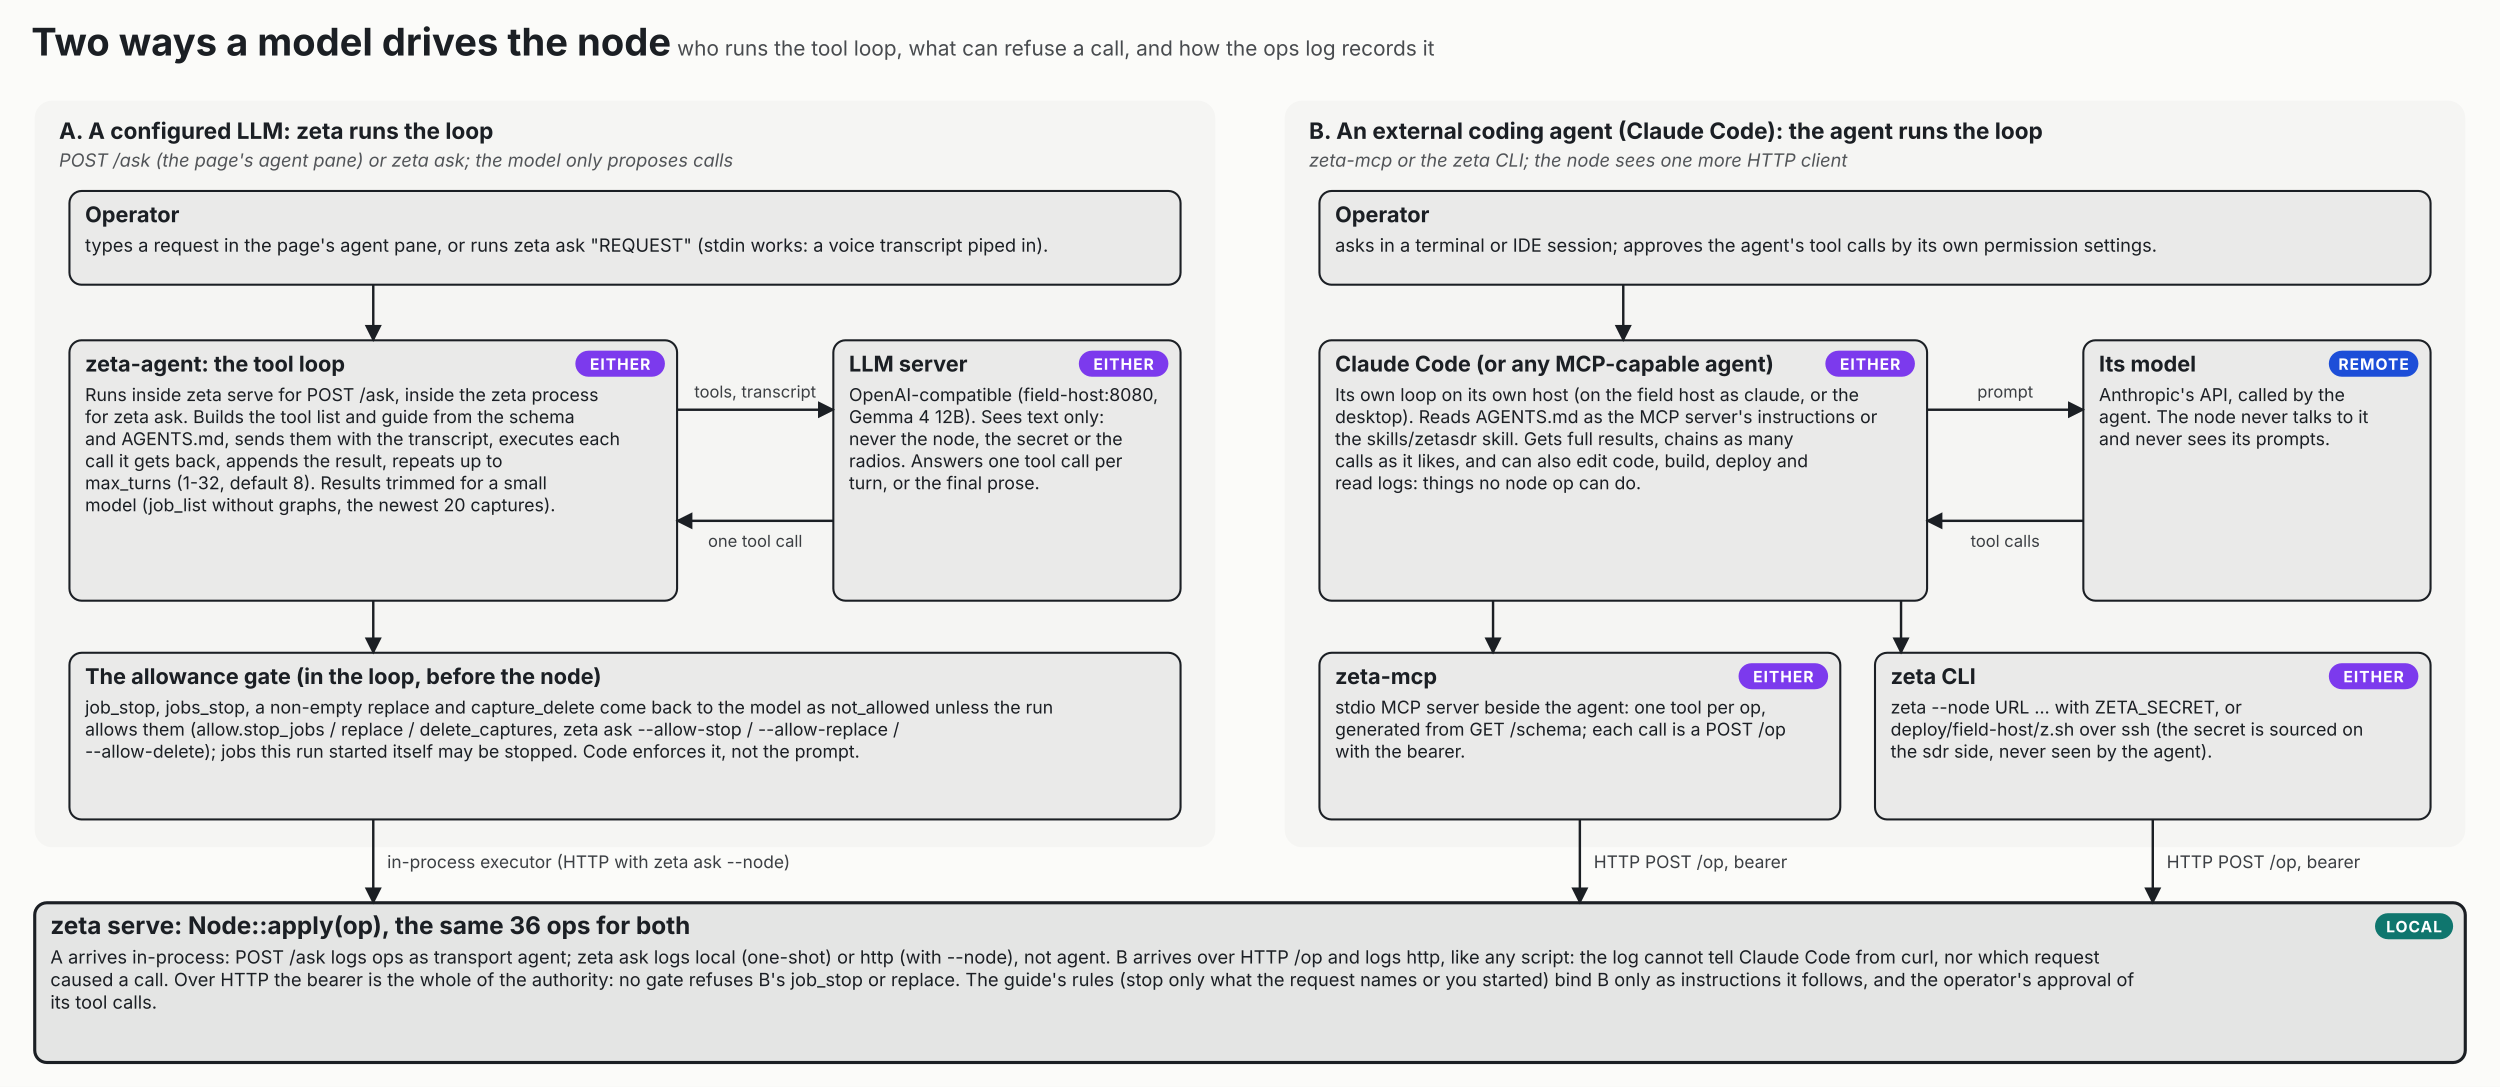
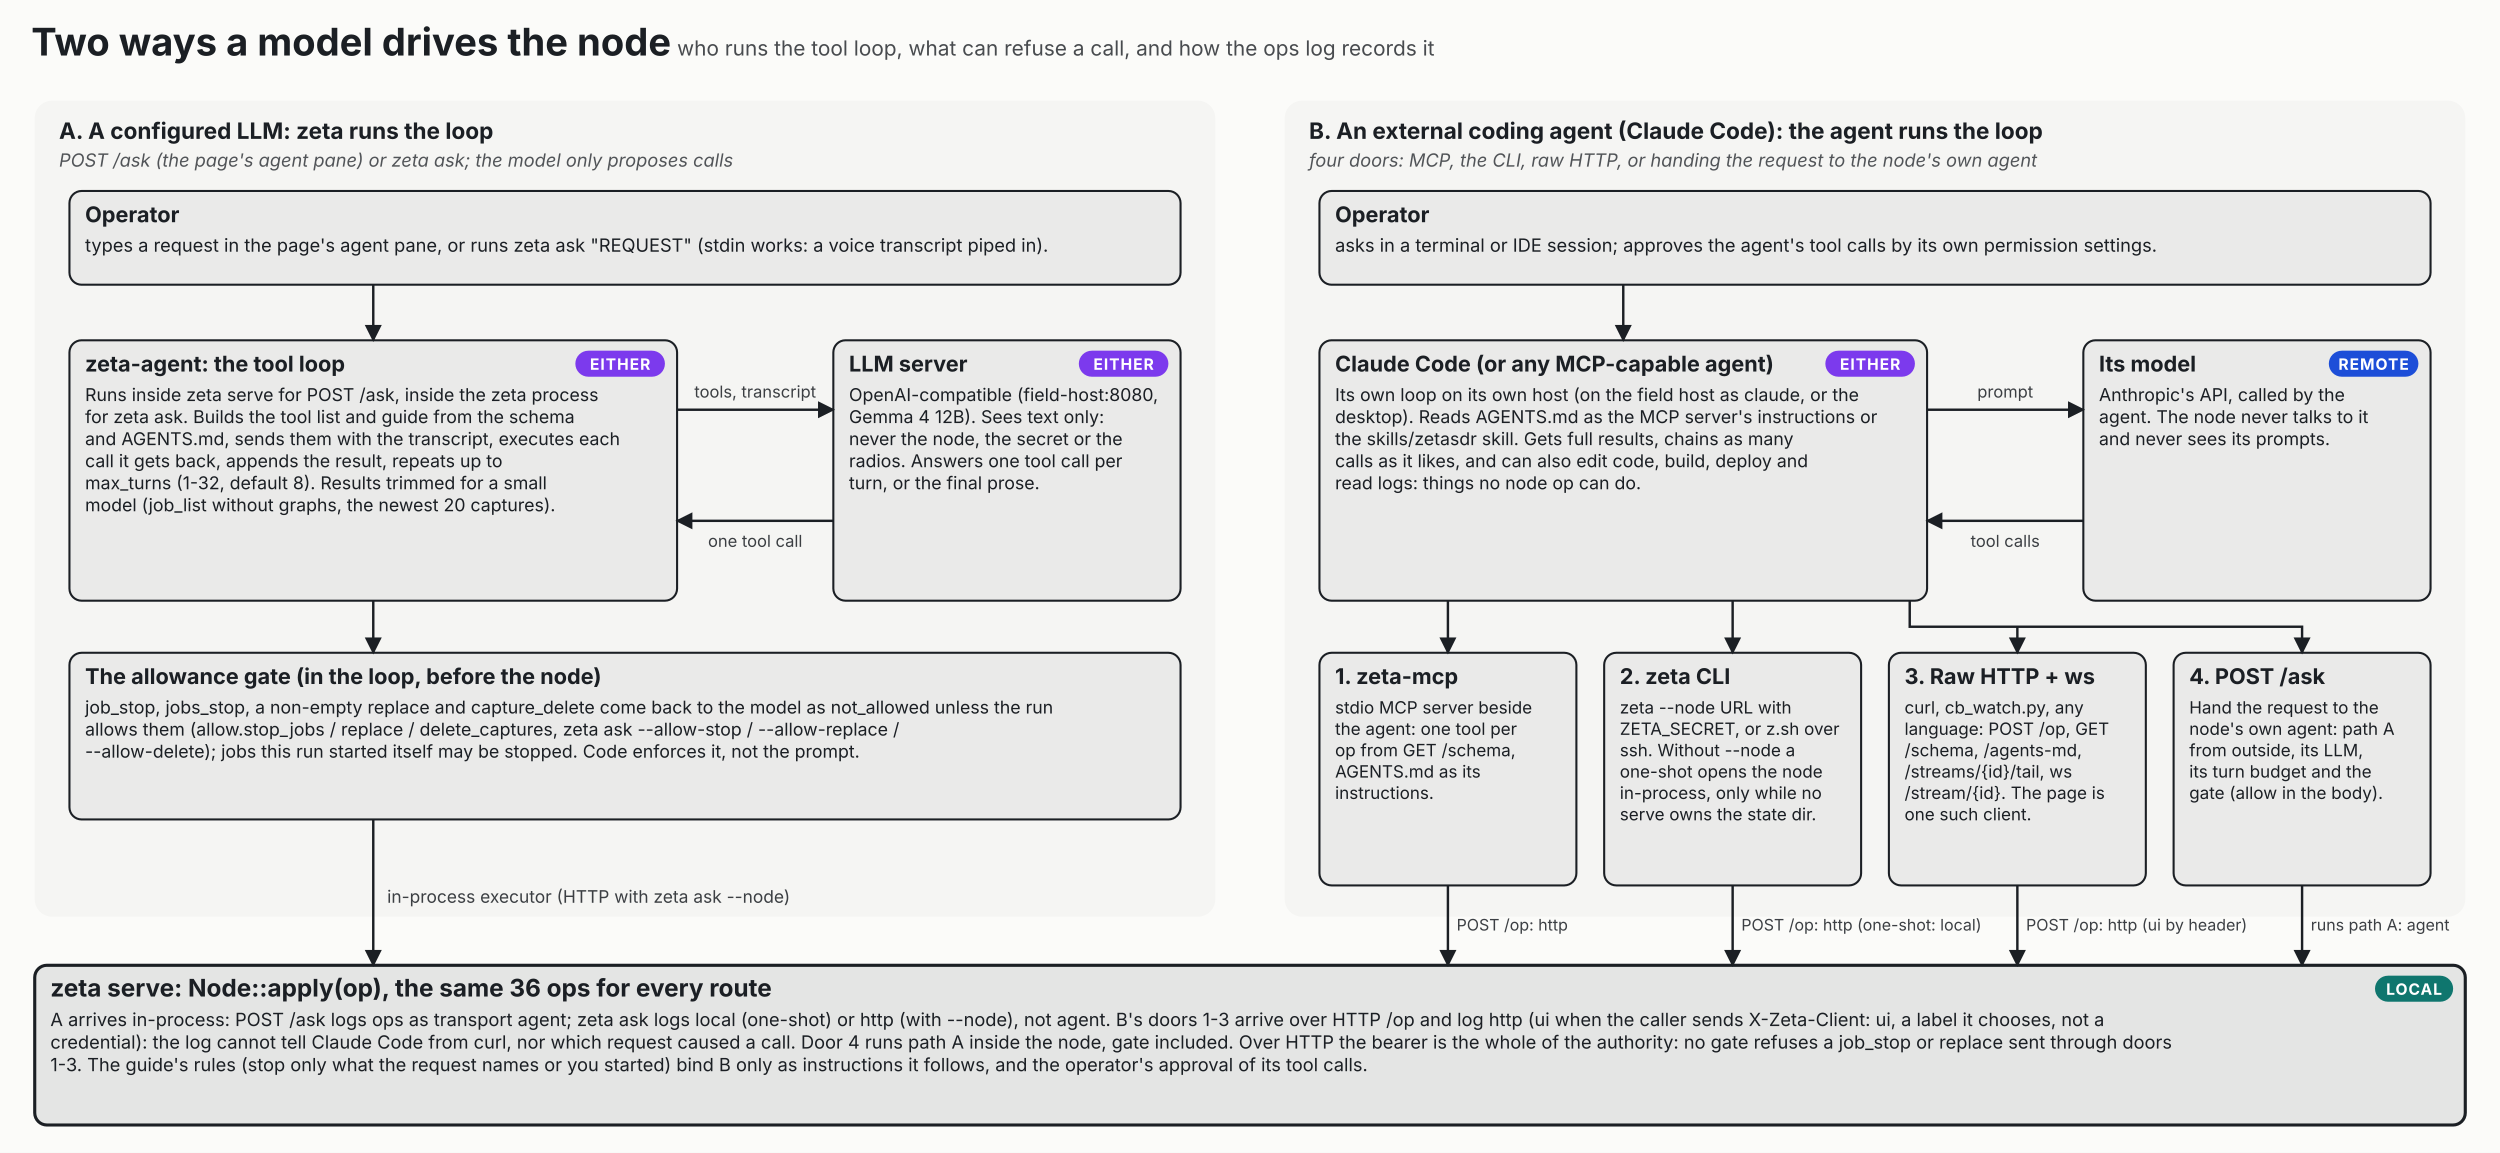
- <svg xmlns="http://www.w3.org/2000/svg" viewBox="0 0 1440 626" width="1440" height="626" role="img" aria-label="Two agent paths: a configured LLM proposes calls that zeta-agent executes behind an allowance gate; an external coding agent runs its own loop and calls the node over HTTP through zeta-mcp or the CLI, with no gate." font-family="Inter, 'Segoe UI', Helvetica, Arial, sans-serif" fill="currentColor" style="color:#1b1f24">
+ <svg xmlns="http://www.w3.org/2000/svg" viewBox="0 0 1440 664" width="1440" height="664" role="img" aria-label="Two agent paths: a configured LLM proposes calls that zeta-agent executes behind an allowance gate; an external coding agent runs its own loop and reaches the node through zeta-mcp, the CLI or raw HTTP with no gate, or hands the request to the node's own agent through POST /ask." font-family="Inter, 'Segoe UI', Helvetica, Arial, sans-serif" fill="currentColor" style="color:#1b1f24">
  <defs>
    <marker id="arrow" viewBox="0 0 10 10" refX="9" refY="5" markerWidth="7" markerHeight="7" orient="auto-start-reverse">
      <path d="M 0 0 L 10 5 L 0 10 z" fill="currentColor" />
    </marker>
    <marker id="arrow-start" viewBox="0 0 10 10" refX="1" refY="5" markerWidth="7" markerHeight="7" orient="auto-start-reverse">
      <path d="M 10 0 L 0 5 L 10 10 z" fill="currentColor" />
    </marker>
  </defs>
-   <rect x="0" y="0" width="1440" height="626" fill="#fbfbf9" />
+   <rect x="0" y="0" width="1440" height="664" fill="#fbfbf9" />
  <text x="18" y="32" font-size="22" text-anchor="start" opacity="1" font-weight="700">Two ways a model drives the node</text>
  <text x="390" y="32" font-size="12" text-anchor="start" opacity="0.8">who runs the tool loop, what can refuse a call, and how the ops log records it</text>
-   <rect x="20" y="58" width="680" height="430" rx="10" fill="currentColor" fill-opacity="0.025" />
+   <rect x="20" y="58" width="680" height="470" rx="10" fill="currentColor" fill-opacity="0.025" />
  <text x="34" y="80" font-size="13" text-anchor="start" opacity="1" font-weight="700">A. A configured LLM: zeta runs the loop</text>
  <text x="34" y="96" font-size="10.5" text-anchor="start" opacity="0.75" font-style="italic">POST /ask (the page's agent pane) or zeta ask; the model only proposes calls</text>
-   <rect x="740" y="58" width="680" height="430" rx="10" fill="currentColor" fill-opacity="0.025" />
+   <rect x="740" y="58" width="680" height="470" rx="10" fill="currentColor" fill-opacity="0.025" />
  <text x="754" y="80" font-size="13" text-anchor="start" opacity="1" font-weight="700">B. An external coding agent (Claude Code): the agent runs the loop</text>
-   <text x="754" y="96" font-size="10.5" text-anchor="start" opacity="0.75" font-style="italic">zeta-mcp or the zeta CLI; the node sees one more HTTP client</text>
+   <text x="754" y="96" font-size="10.5" text-anchor="start" opacity="0.75" font-style="italic">four doors: MCP, the CLI, raw HTTP, or handing the request to the node's own agent</text>
  <rect x="40" y="110" width="640" height="54" rx="7" fill="currentColor" fill-opacity="0.05" stroke="currentColor" stroke-width="1.2" />
  <text x="49" y="128" font-size="12.5" font-weight="700">Operator</text>
  <text x="49" y="145" font-size="10.5">
    <tspan x="49" dy="0">types a request in the page's agent pane, or runs zeta ask "REQUEST" (stdin works: a voice transcript piped in).</tspan>
  </text>
  <rect x="40" y="196" width="350" height="150" rx="7" fill="currentColor" fill-opacity="0.05" stroke="currentColor" stroke-width="1.2" />
  <text x="49" y="214" font-size="12.5" font-weight="700">zeta-agent: the tool loop</text>
  <rect x="331.4" y="202" width="51.6" height="15" rx="7.5" fill="#7c3aed" />
  <text x="357.2" y="213" font-size="9" font-weight="700" letter-spacing="0.06em" text-anchor="middle" fill="#ffffff">EITHER</text>
  <text x="49" y="231" font-size="10.2">
    <tspan x="49" dy="0">Runs inside zeta serve for POST /ask, inside the zeta process</tspan>
    <tspan x="49" dy="12.7">for zeta ask. Builds the tool list and guide from the schema</tspan>
    <tspan x="49" dy="12.7">and AGENTS.md, sends them with the transcript, executes each</tspan>
    <tspan x="49" dy="12.7">call it gets back, appends the result, repeats up to</tspan>
    <tspan x="49" dy="12.7">max_turns (1-32, default 8). Results trimmed for a small</tspan>
    <tspan x="49" dy="12.7">model (job_list without graphs, the newest 20 captures).</tspan>
  </text>
  <rect x="480" y="196" width="200" height="150" rx="7" fill="currentColor" fill-opacity="0.05" stroke="currentColor" stroke-width="1.2" />
  <text x="489" y="214" font-size="12.5" font-weight="700">LLM server</text>
  <rect x="621.4" y="202" width="51.6" height="15" rx="7.5" fill="#7c3aed" />
  <text x="647.2" y="213" font-size="9" font-weight="700" letter-spacing="0.06em" text-anchor="middle" fill="#ffffff">EITHER</text>
  <text x="489" y="231" font-size="10.2">
    <tspan x="489" dy="0">OpenAI-compatible (field-host:8080,</tspan>
    <tspan x="489" dy="12.7">Gemma 4 12B). Sees text only:</tspan>
    <tspan x="489" dy="12.7">never the node, the secret or the</tspan>
    <tspan x="489" dy="12.7">radios. Answers one tool call per</tspan>
    <tspan x="489" dy="12.7">turn, or the final prose.</tspan>
  </text>
  <path d="M 390 236 L 480 236" fill="none" stroke="currentColor" stroke-width="1.4" marker-end="url(#arrow)" />
  <text x="435" y="229" font-size="9.5" text-anchor="middle" opacity="0.85">tools, transcript</text>
  <path d="M 480 300 L 390 300" fill="none" stroke="currentColor" stroke-width="1.4" marker-end="url(#arrow)" />
  <text x="435" y="315" font-size="9.5" text-anchor="middle" opacity="0.85">one tool call</text>
  <path d="M 215 164 L 215 196" fill="none" stroke="currentColor" stroke-width="1.4" marker-end="url(#arrow)" />
  <rect x="40" y="376" width="640" height="96" rx="7" fill="currentColor" fill-opacity="0.05" stroke="currentColor" stroke-width="1.2" />
  <text x="49" y="394" font-size="12.5" font-weight="700">The allowance gate (in the loop, before the node)</text>
  <text x="49" y="411" font-size="10.2">
    <tspan x="49" dy="0">job_stop, jobs_stop, a non-empty replace and capture_delete come back to the model as not_allowed unless the run</tspan>
    <tspan x="49" dy="12.7">allows them (allow.stop_jobs / replace / delete_captures, zeta ask --allow-stop / --allow-replace /</tspan>
    <tspan x="49" dy="12.7">--allow-delete); jobs this run started itself may be stopped. Code enforces it, not the prompt.</tspan>
  </text>
  <path d="M 215 346 L 215 376" fill="none" stroke="currentColor" stroke-width="1.4" marker-end="url(#arrow)" />
  <rect x="760" y="110" width="640" height="54" rx="7" fill="currentColor" fill-opacity="0.05" stroke="currentColor" stroke-width="1.2" />
  <text x="769" y="128" font-size="12.5" font-weight="700">Operator</text>
  <text x="769" y="145" font-size="10.5">
    <tspan x="769" dy="0">asks in a terminal or IDE session; approves the agent's tool calls by its own permission settings.</tspan>
  </text>
  <rect x="760" y="196" width="350" height="150" rx="7" fill="currentColor" fill-opacity="0.05" stroke="currentColor" stroke-width="1.2" />
  <text x="769" y="214" font-size="12.5" font-weight="700">Claude Code (or any MCP-capable agent)</text>
  <rect x="1051.4" y="202" width="51.6" height="15" rx="7.5" fill="#7c3aed" />
  <text x="1077.2" y="213" font-size="9" font-weight="700" letter-spacing="0.06em" text-anchor="middle" fill="#ffffff">EITHER</text>
  <text x="769" y="231" font-size="10.2">
    <tspan x="769" dy="0">Its own loop on its own host (on the field host as claude, or the</tspan>
    <tspan x="769" dy="12.7">desktop). Reads AGENTS.md as the MCP server's instructions or</tspan>
    <tspan x="769" dy="12.7">the skills/zetasdr skill. Gets full results, chains as many</tspan>
    <tspan x="769" dy="12.7">calls as it likes, and can also edit code, build, deploy and</tspan>
    <tspan x="769" dy="12.7">read logs: things no node op can do.</tspan>
  </text>
  <rect x="1200" y="196" width="200" height="150" rx="7" fill="currentColor" fill-opacity="0.05" stroke="currentColor" stroke-width="1.2" />
  <text x="1209" y="214" font-size="12.5" font-weight="700">Its model</text>
  <rect x="1341.4" y="202" width="51.6" height="15" rx="7.5" fill="#1d4ed8" />
  <text x="1367.2" y="213" font-size="9" font-weight="700" letter-spacing="0.06em" text-anchor="middle" fill="#ffffff">REMOTE</text>
  <text x="1209" y="231" font-size="10.2">
    <tspan x="1209" dy="0">Anthropic's API, called by the</tspan>
    <tspan x="1209" dy="12.7">agent. The node never talks to it</tspan>
    <tspan x="1209" dy="12.7">and never sees its prompts.</tspan>
  </text>
  <path d="M 1110 236 L 1200 236" fill="none" stroke="currentColor" stroke-width="1.4" marker-end="url(#arrow)" />
  <text x="1155" y="229" font-size="9.5" text-anchor="middle" opacity="0.85">prompt</text>
  <path d="M 1200 300 L 1110 300" fill="none" stroke="currentColor" stroke-width="1.4" marker-end="url(#arrow)" />
  <text x="1155" y="315" font-size="9.5" text-anchor="middle" opacity="0.85">tool calls</text>
  <path d="M 935 164 L 935 196" fill="none" stroke="currentColor" stroke-width="1.4" marker-end="url(#arrow)" />
-   <rect x="760" y="376" width="300" height="96" rx="7" fill="currentColor" fill-opacity="0.05" stroke="currentColor" stroke-width="1.2" />
-   <text x="769" y="394" font-size="12.5" font-weight="700">zeta-mcp</text>
-   <rect x="1001.4" y="382" width="51.6" height="15" rx="7.5" fill="#7c3aed" />
-   <text x="1027.2" y="393" font-size="9" font-weight="700" letter-spacing="0.06em" text-anchor="middle" fill="#ffffff">EITHER</text>
-   <text x="769" y="411" font-size="10.2">
-     <tspan x="769" dy="0">stdio MCP server beside the agent: one tool per op,</tspan>
-     <tspan x="769" dy="12.7">generated from GET /schema; each call is a POST /op</tspan>
-     <tspan x="769" dy="12.7">with the bearer.</tspan>
+   <rect x="760" y="376" width="148" height="134" rx="7" fill="currentColor" fill-opacity="0.05" stroke="currentColor" stroke-width="1.2" />
+   <text x="769" y="394" font-size="12.5" font-weight="700">1. zeta-mcp</text>
+   <text x="769" y="411" font-size="9.8">
+     <tspan x="769" dy="0">stdio MCP server beside</tspan>
+     <tspan x="769" dy="12.3">the agent: one tool per</tspan>
+     <tspan x="769" dy="12.3">op from GET /schema,</tspan>
+     <tspan x="769" dy="12.3">AGENTS.md as its</tspan>
+     <tspan x="769" dy="12.3">instructions.</tspan>
  </text>
-   <rect x="1080" y="376" width="320" height="96" rx="7" fill="currentColor" fill-opacity="0.05" stroke="currentColor" stroke-width="1.2" />
-   <text x="1089" y="394" font-size="12.5" font-weight="700">zeta CLI</text>
-   <rect x="1341.4" y="382" width="51.6" height="15" rx="7.5" fill="#7c3aed" />
-   <text x="1367.2" y="393" font-size="9" font-weight="700" letter-spacing="0.06em" text-anchor="middle" fill="#ffffff">EITHER</text>
-   <text x="1089" y="411" font-size="10.2">
-     <tspan x="1089" dy="0">zeta --node URL ... with ZETA_SECRET, or</tspan>
-     <tspan x="1089" dy="12.7">deploy/field-host/z.sh over ssh (the secret is sourced on</tspan>
-     <tspan x="1089" dy="12.7">the sdr side, never seen by the agent).</tspan>
+   <rect x="924" y="376" width="148" height="134" rx="7" fill="currentColor" fill-opacity="0.05" stroke="currentColor" stroke-width="1.2" />
+   <text x="933" y="394" font-size="12.5" font-weight="700">2. zeta CLI</text>
+   <text x="933" y="411" font-size="9.8">
+     <tspan x="933" dy="0">zeta --node URL with</tspan>
+     <tspan x="933" dy="12.3">ZETA_SECRET, or z.sh over</tspan>
+     <tspan x="933" dy="12.3">ssh. Without --node a</tspan>
+     <tspan x="933" dy="12.3">one-shot opens the node</tspan>
+     <tspan x="933" dy="12.3">in-process, only while no</tspan>
+     <tspan x="933" dy="12.3">serve owns the state dir.</tspan>
  </text>
-   <path d="M 860 346 L 860 376" fill="none" stroke="currentColor" stroke-width="1.4" marker-end="url(#arrow)" />
-   <path d="M 1095 346 L 1095 376" fill="none" stroke="currentColor" stroke-width="1.4" marker-end="url(#arrow)" />
-   <rect x="20" y="520" width="1400" height="92" rx="7" fill="currentColor" fill-opacity="0.1" stroke="currentColor" stroke-width="1.8" />
-   <text x="29" y="538" font-size="14" font-weight="700">zeta serve: Node::apply(op), the same 36 ops for both</text>
-   <rect x="1368.0" y="526" width="45.0" height="15" rx="7.5" fill="#0f766e" />
-   <text x="1390.5" y="537" font-size="9" font-weight="700" letter-spacing="0.06em" text-anchor="middle" fill="#ffffff">LOCAL</text>
-   <text x="29" y="555" font-size="10.5">
-     <tspan x="29" dy="0">A arrives in-process: POST /ask logs ops as transport agent; zeta ask logs local (one-shot) or http (with --node), not agent. B arrives over HTTP /op and logs http, like any script: the log cannot tell Claude Code from curl, nor which request</tspan>
-     <tspan x="29" dy="13.0">caused a call. Over HTTP the bearer is the whole of the authority: no gate refuses B's job_stop or replace. The guide's rules (stop only what the request names or you started) bind B only as instructions it follows, and the operator's approval of</tspan>
-     <tspan x="29" dy="13.0">its tool calls.</tspan>
+   <rect x="1088" y="376" width="148" height="134" rx="7" fill="currentColor" fill-opacity="0.05" stroke="currentColor" stroke-width="1.2" />
+   <text x="1097" y="394" font-size="12.5" font-weight="700">3. Raw HTTP + ws</text>
+   <text x="1097" y="411" font-size="9.8">
+     <tspan x="1097" dy="0">curl, cb_watch.py, any</tspan>
+     <tspan x="1097" dy="12.3">language: POST /op, GET</tspan>
+     <tspan x="1097" dy="12.3">/schema, /agents-md,</tspan>
+     <tspan x="1097" dy="12.3">/streams/{id}/tail, ws</tspan>
+     <tspan x="1097" dy="12.3">/stream/{id}. The page is</tspan>
+     <tspan x="1097" dy="12.3">one such client.</tspan>
  </text>
-   <path d="M 215 472 L 215 520" fill="none" stroke="currentColor" stroke-width="1.4" marker-end="url(#arrow)" />
-   <text x="223" y="500" font-size="10" text-anchor="start" opacity="0.85">in-process executor (HTTP with zeta ask --node)</text>
-   <path d="M 910 472 L 910 520" fill="none" stroke="currentColor" stroke-width="1.4" marker-end="url(#arrow)" />
-   <text x="918" y="500" font-size="10" text-anchor="start" opacity="0.85">HTTP POST /op, bearer</text>
-   <path d="M 1240 472 L 1240 520" fill="none" stroke="currentColor" stroke-width="1.4" marker-end="url(#arrow)" />
-   <text x="1248" y="500" font-size="10" text-anchor="start" opacity="0.85">HTTP POST /op, bearer</text>
+   <rect x="1252" y="376" width="148" height="134" rx="7" fill="currentColor" fill-opacity="0.05" stroke="currentColor" stroke-width="1.2" />
+   <text x="1261" y="394" font-size="12.5" font-weight="700">4. POST /ask</text>
+   <text x="1261" y="411" font-size="9.8">
+     <tspan x="1261" dy="0">Hand the request to the</tspan>
+     <tspan x="1261" dy="12.3">node's own agent: path A</tspan>
+     <tspan x="1261" dy="12.3">from outside, its LLM,</tspan>
+     <tspan x="1261" dy="12.3">its turn budget and the</tspan>
+     <tspan x="1261" dy="12.3">gate (allow in the body).</tspan>
+   </text>
+   <path d="M 834 346 L 834 376" fill="none" stroke="currentColor" stroke-width="1.4" marker-end="url(#arrow)" />
+   <path d="M 998 346 L 998 376" fill="none" stroke="currentColor" stroke-width="1.4" marker-end="url(#arrow)" />
+   <path d="M 1100 346 L 1100 361 L 1326 361 L 1326 376" fill="none" stroke="currentColor" stroke-width="1.4" marker-end="url(#arrow)" />
+   <path d="M 1162 361 L 1162 376" fill="none" stroke="currentColor" stroke-width="1.4" marker-end="url(#arrow)" />
+   <rect x="20" y="556" width="1400" height="92" rx="7" fill="currentColor" fill-opacity="0.1" stroke="currentColor" stroke-width="1.8" />
+   <text x="29" y="574" font-size="14" font-weight="700">zeta serve: Node::apply(op), the same 36 ops for every route</text>
+   <rect x="1368.0" y="562" width="45.0" height="15" rx="7.5" fill="#0f766e" />
+   <text x="1390.5" y="573" font-size="9" font-weight="700" letter-spacing="0.06em" text-anchor="middle" fill="#ffffff">LOCAL</text>
+   <text x="29" y="591" font-size="10.5">
+     <tspan x="29" dy="0">A arrives in-process: POST /ask logs ops as transport agent; zeta ask logs local (one-shot) or http (with --node), not agent. B's doors 1-3 arrive over HTTP /op and log http (ui when the caller sends X-Zeta-Client: ui, a label it chooses, not a</tspan>
+     <tspan x="29" dy="13.0">credential): the log cannot tell Claude Code from curl, nor which request caused a call. Door 4 runs path A inside the node, gate included. Over HTTP the bearer is the whole of the authority: no gate refuses a job_stop or replace sent through doors</tspan>
+     <tspan x="29" dy="13.0">1-3. The guide's rules (stop only what the request names or you started) bind B only as instructions it follows, and the operator's approval of its tool calls.</tspan>
+   </text>
+   <path d="M 215 472 L 215 556" fill="none" stroke="currentColor" stroke-width="1.4" marker-end="url(#arrow)" />
+   <text x="223" y="520" font-size="10" text-anchor="start" opacity="0.85">in-process executor (HTTP with zeta ask --node)</text>
+   <path d="M 834.0 510 L 834.0 556" fill="none" stroke="currentColor" stroke-width="1.4" marker-end="url(#arrow)" />
+   <text x="839.0" y="536" font-size="9.2" text-anchor="start" opacity="0.85">POST /op: http</text>
+   <path d="M 998.0 510 L 998.0 556" fill="none" stroke="currentColor" stroke-width="1.4" marker-end="url(#arrow)" />
+   <text x="1003.0" y="536" font-size="9.2" text-anchor="start" opacity="0.85">POST /op: http (one-shot: local)</text>
+   <path d="M 1162.0 510 L 1162.0 556" fill="none" stroke="currentColor" stroke-width="1.4" marker-end="url(#arrow)" />
+   <text x="1167.0" y="536" font-size="9.2" text-anchor="start" opacity="0.85">POST /op: http (ui by header)</text>
+   <path d="M 1326.0 510 L 1326.0 556" fill="none" stroke="currentColor" stroke-width="1.4" marker-end="url(#arrow)" />
+   <text x="1331.0" y="536" font-size="9.2" text-anchor="start" opacity="0.85">runs path A: agent</text>
</svg>
